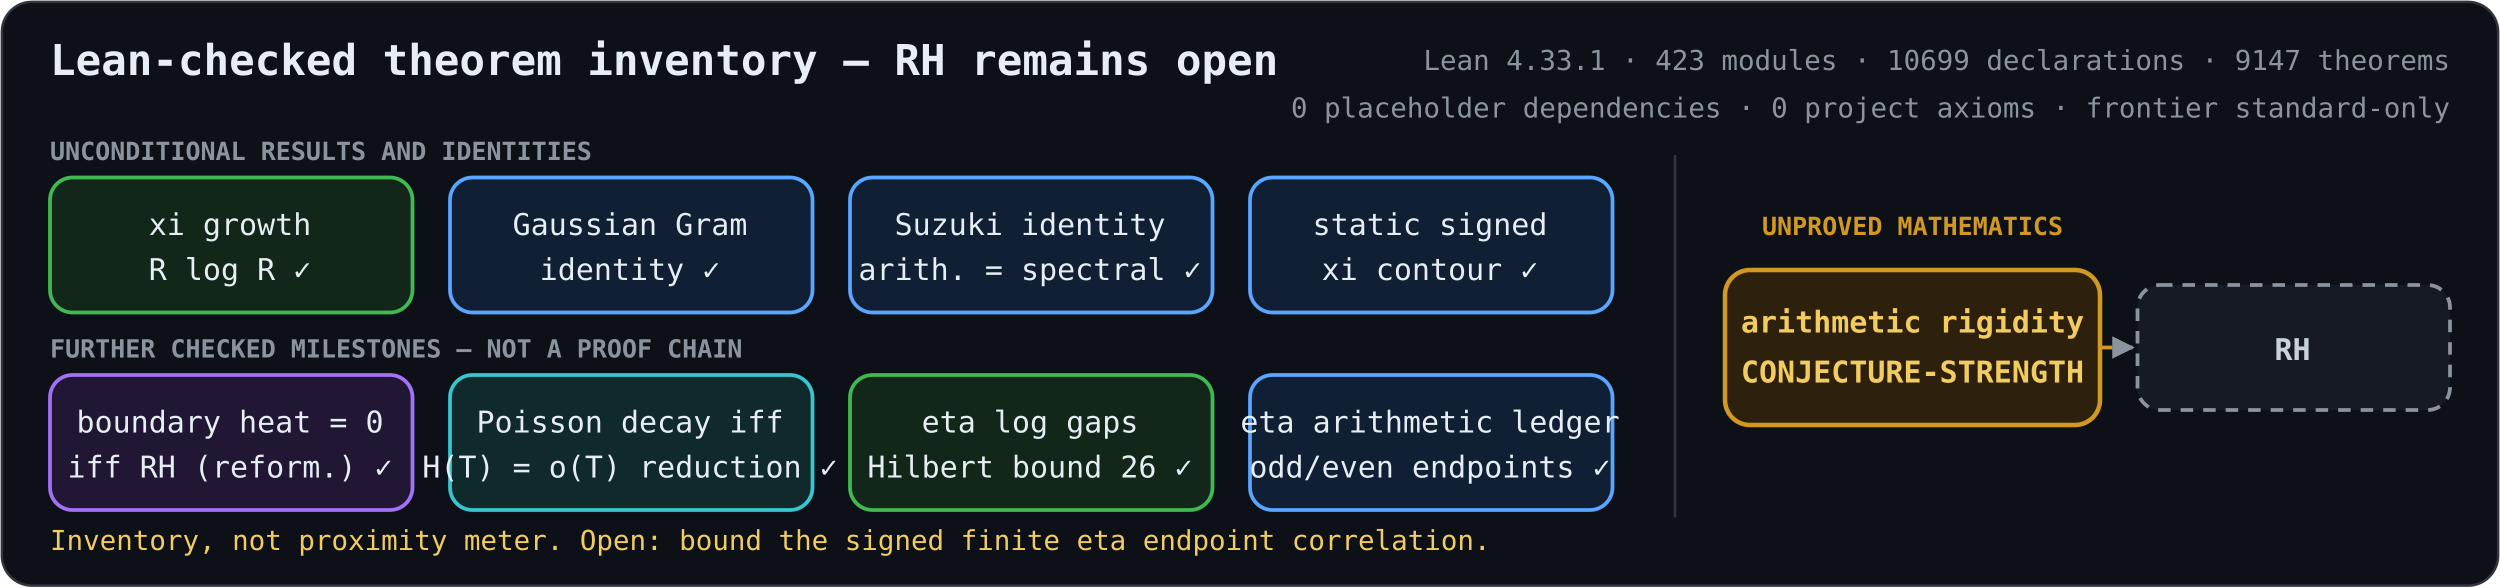
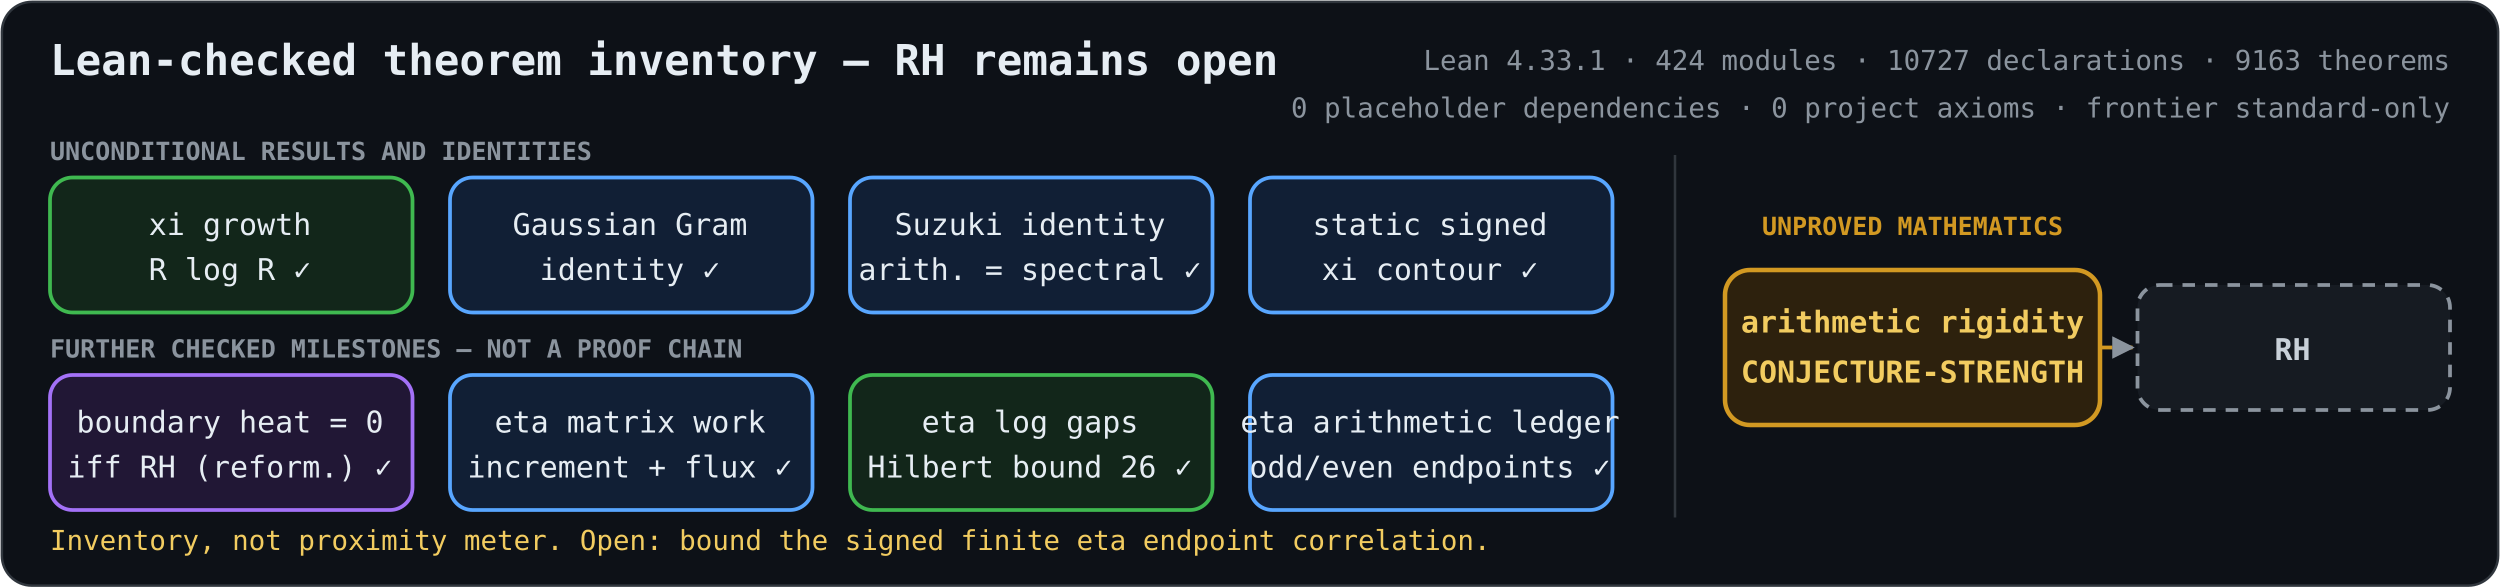
<svg xmlns="http://www.w3.org/2000/svg" role="img" aria-labelledby="title description" viewBox="0 0 1000 235">
  <defs>
    <marker id="arrow" viewBox="0 0 10 10" refX="9" refY="5" markerWidth="6" markerHeight="6" orient="auto-start-reverse">
      <path d="M 0 0 L 10 5 L 0 10 z" fill="#8b949e" />
    </marker>
    <style>
      .bg { fill: #0d1117; stroke: #30363d; }
      text { fill: #e6edf3; font-family: ui-monospace, SFMono-Regular, Menlo, Consolas, monospace; font-size: 12px; text-anchor: middle; }
      .heading { font-size: 17px; font-weight: 700; text-anchor: start; }
      .metrics { fill: #8b949e; font-size: 11px; text-anchor: end; }
      .proved rect { fill: #12261a; stroke: #3fb950; stroke-width: 1.5; }
      .proved.equivalence rect { fill: #211735; stroke: #a371f7; }
      .proved.bridge rect { fill: #111f35; stroke: #58a6ff; }
      .proved.reduction rect { fill: #102a2c; stroke: #39c5cf; }
      .open rect { fill: #2d210d; stroke: #d29922; stroke-width: 1.8; }
      .goal rect { fill: #161b22; stroke: #8b949e; stroke-width: 1.5; stroke-dasharray: 5 4; }
      .open text { fill: #f2cc60; font-weight: 700; }
      .goal text { fill: #c9d1d9; font-weight: 700; }
      .open-edge { fill: none; stroke: #d29922; stroke-width: 1.5; stroke-dasharray: 5 4; marker-end: url(#arrow); }
      .section { fill: #8b949e; font-size: 10px; font-weight: 700; text-anchor: start; }
      .gap-label { fill: #d29922; font-size: 10px; font-weight: 700; }
      .frontier { fill: #f2cc60; font-size: 11px; text-anchor: start; }
    </style>
  </defs>
  <rect class="bg" x="0.75" y="0.75" width="998.5" height="233.5" rx="12" />
  <text class="heading" x="20" y="30">Lean-checked theorem inventory — RH remains open</text>
-   <text class="metrics" x="980" y="28">Lean 4.33.1 · 423 modules · 10699 declarations · 9147 theorems</text>
+   <text class="metrics" x="980" y="28">Lean 4.33.1 · 424 modules · 10727 declarations · 9163 theorems</text>
  <text class="metrics" x="980" y="47">0 placeholder dependencies · 0 project axioms · frontier standard-only</text>
  <text class="section" x="20" y="64">UNCONDITIONAL RESULTS AND IDENTITIES</text>
  <text class="section" x="20" y="143">FURTHER CHECKED MILESTONES — NOT A PROOF CHAIN</text>
  <line x1="670" y1="62" x2="670" y2="207" stroke="#30363d" />
  <text class="gap-label" x="765" y="94">UNPROVED MATHEMATICS</text>
  <path class="open-edge" d="M840 139 H853" />
  <g class="proved unconditional">
    <rect x="20" y="71" width="145" height="54" rx="9" />
    <text x="92" y="94">xi growth</text>
    <text x="92" y="112">R log R  ✓</text>
  </g>
  <g class="proved bridge">
    <rect x="180" y="71" width="145" height="54" rx="9" />
    <text x="252" y="94">Gaussian Gram</text>
    <text x="252" y="112">identity  ✓</text>
  </g>
  <g class="proved bridge">
    <rect x="340" y="71" width="145" height="54" rx="9" />
    <text x="412" y="94">Suzuki identity</text>
    <text x="412" y="112">arith. = spectral  ✓</text>
  </g>
  <g class="proved bridge">
    <rect x="500" y="71" width="145" height="54" rx="9" />
    <text x="572" y="94">static signed</text>
    <text x="572" y="112">xi contour  ✓</text>
  </g>
  <g class="proved equivalence">
    <rect x="20" y="150" width="145" height="54" rx="9" />
    <text x="92" y="173">boundary heat = 0</text>
    <text x="92" y="191">iff RH (reform.)  ✓</text>
  </g>
-   <g class="proved reduction">
+   <g class="proved bridge">
    <rect x="180" y="150" width="145" height="54" rx="9" />
-     <text x="252" y="173">Poisson decay iff</text>
-     <text x="252" y="191">H(T) = o(T) reduction  ✓</text>
+     <text x="252" y="173">eta matrix work</text>
+     <text x="252" y="191">increment + flux  ✓</text>
  </g>
  <g class="proved unconditional">
    <rect x="340" y="150" width="145" height="54" rx="9" />
    <text x="412" y="173">eta log gaps</text>
    <text x="412" y="191">Hilbert bound 26  ✓</text>
  </g>
  <g class="proved bridge">
    <rect x="500" y="150" width="145" height="54" rx="9" />
    <text x="572" y="173">eta arithmetic ledger</text>
    <text x="572" y="191">odd/even endpoints  ✓</text>
  </g>
  <g class="open">
    <rect x="690" y="108" width="150" height="62" rx="10" />
    <text x="765" y="133">arithmetic rigidity</text>
    <text x="765" y="153">CONJECTURE-STRENGTH</text>
  </g>
  <g class="goal">
    <rect x="855" y="114" width="125" height="50" rx="9" />
    <text x="917" y="144">RH</text>
  </g>
  <text class="frontier" x="20" y="220">Inventory, not proximity meter. Open: bound the signed finite eta endpoint correlation.</text>
</svg>
